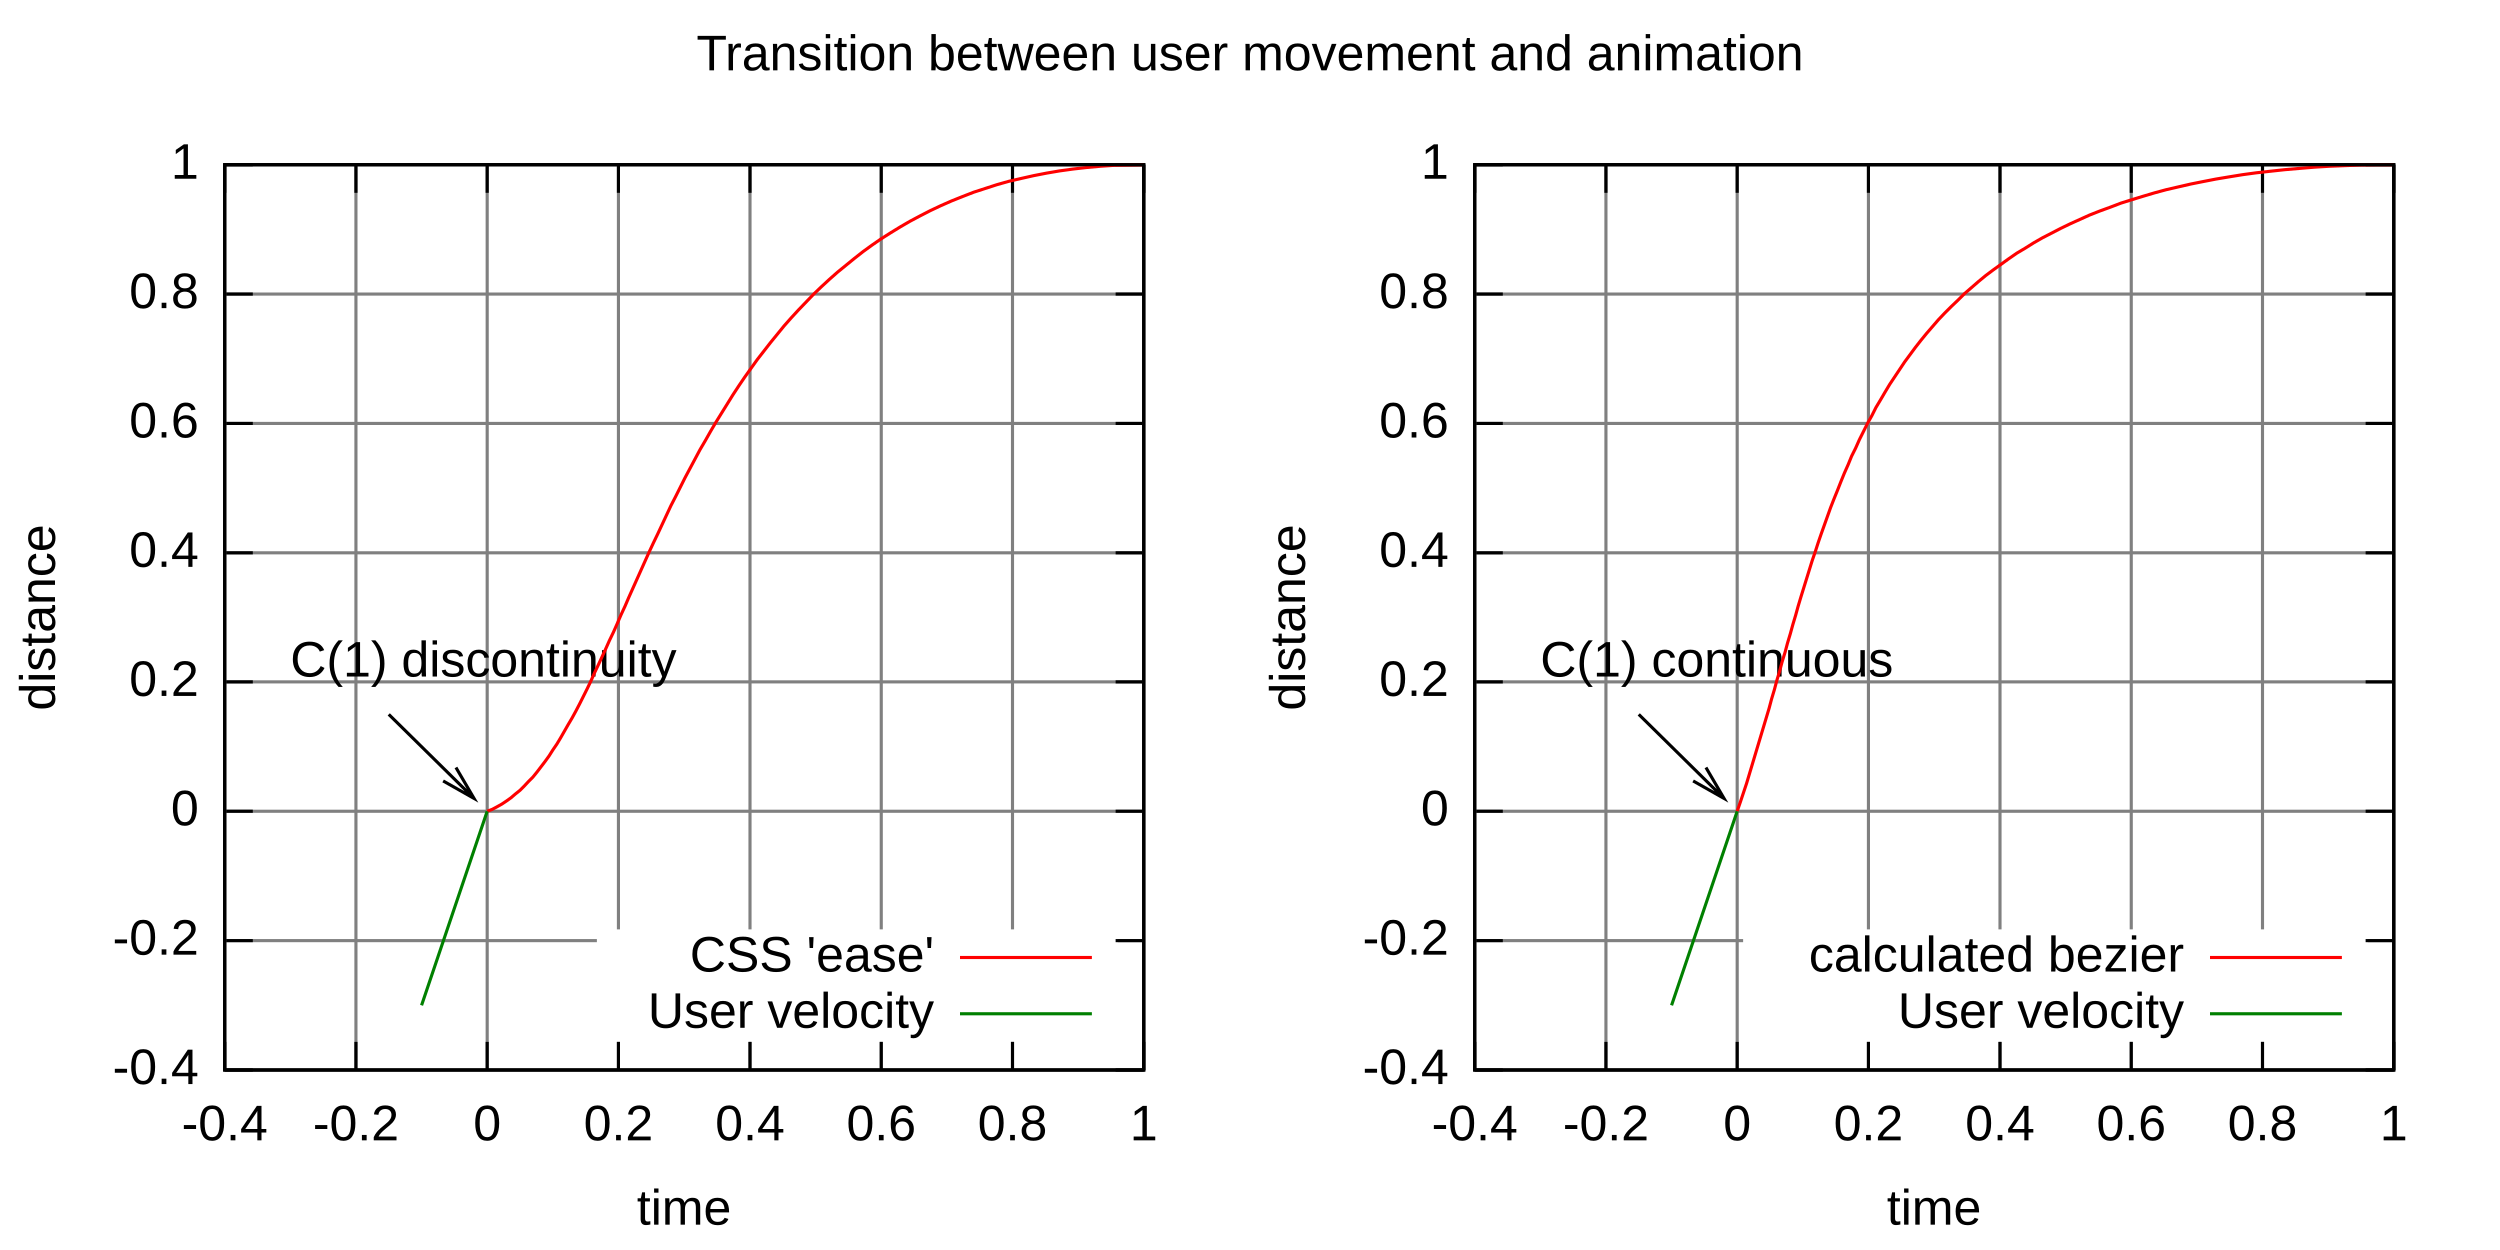
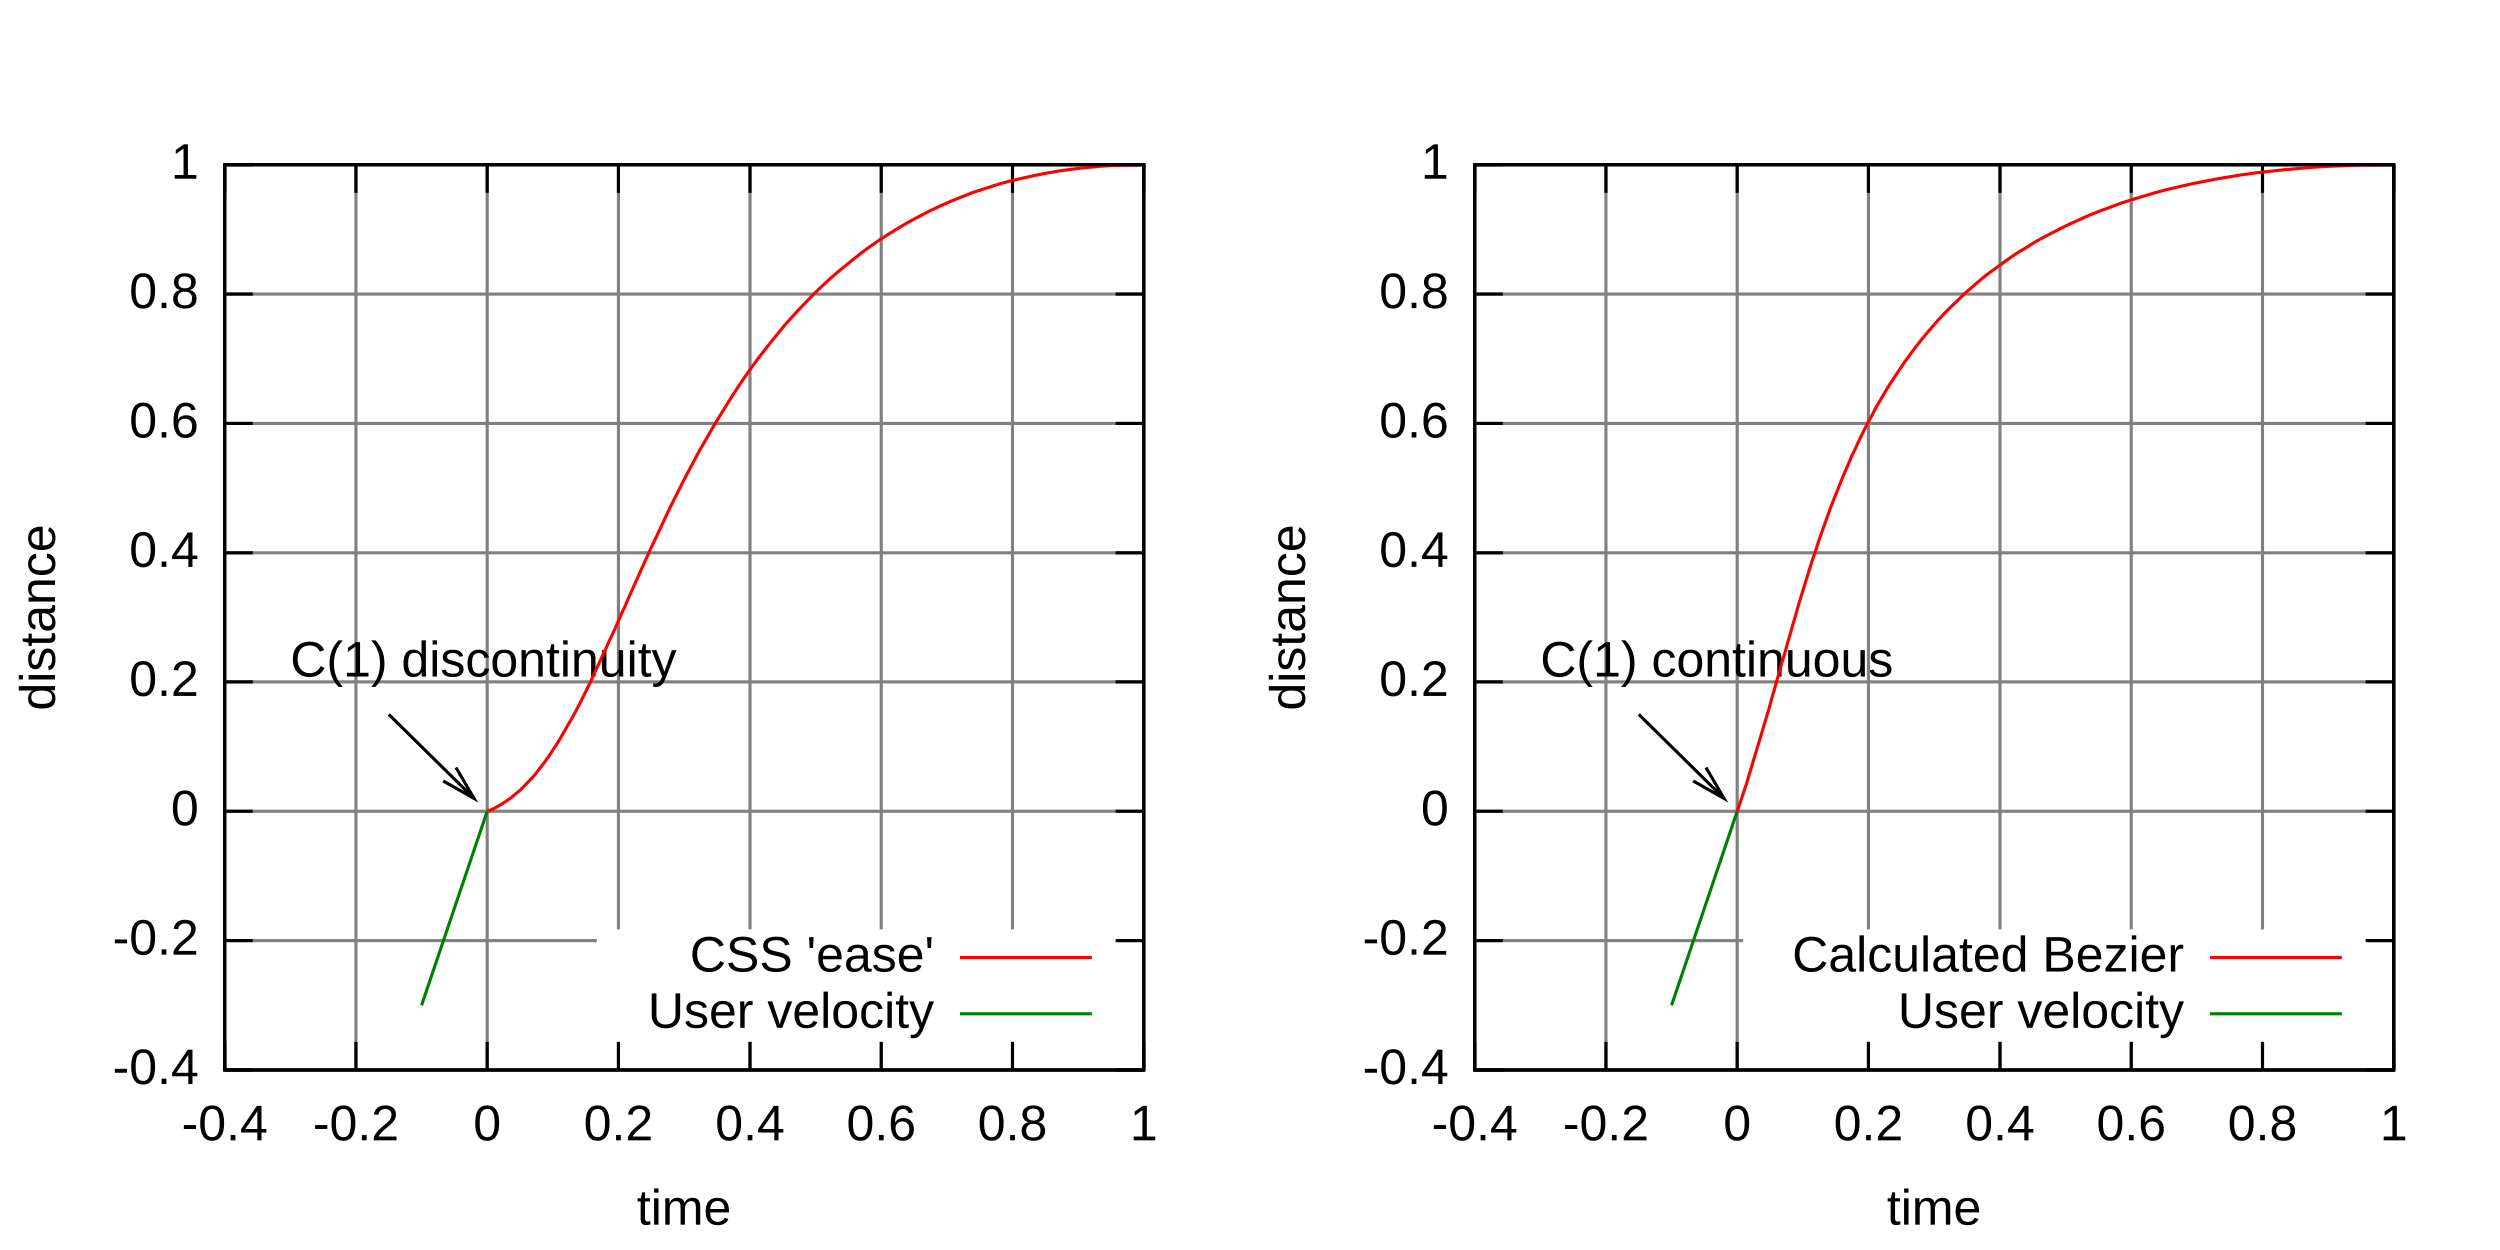
<svg xmlns="http://www.w3.org/2000/svg" xmlns:xlink="http://www.w3.org/1999/xlink" width="800" height="400" viewBox="0 0 800 400">
  <defs>
    <circle id="gpDot" r="0.5" stroke-width="0.5" />
    <path id="gpPt0" stroke-width="0.222" stroke="currentColor" d="M-1,0 h2 M0,-1 v2" />
    <path id="gpPt1" stroke-width="0.222" stroke="currentColor" d="M-1,-1 L1,1 M1,-1 L-1,1" />
    <path id="gpPt2" stroke-width="0.222" stroke="currentColor" d="M-1,0 L1,0 M0,-1 L0,1 M-1,-1 L1,1 M-1,1 L1,-1" />
    <rect id="gpPt3" stroke-width="0.222" stroke="currentColor" x="-1" y="-1" width="2" height="2" />
    <rect id="gpPt4" stroke-width="0.222" stroke="currentColor" fill="currentColor" x="-1" y="-1" width="2" height="2" />
    <circle id="gpPt5" stroke-width="0.222" stroke="currentColor" cx="0" cy="0" r="1" />
    <use xlink:href="#gpPt5" id="gpPt6" fill="currentColor" stroke="none" />
    <path id="gpPt7" stroke-width="0.222" stroke="currentColor" d="M0,-1.33 L-1.33,0.67 L1.33,0.67 z" />
    <use xlink:href="#gpPt7" id="gpPt8" fill="currentColor" stroke="none" />
    <use xlink:href="#gpPt7" id="gpPt9" stroke="currentColor" transform="rotate(180)" />
    <use xlink:href="#gpPt9" id="gpPt10" fill="currentColor" stroke="none" />
    <use xlink:href="#gpPt3" id="gpPt11" stroke="currentColor" transform="rotate(45)" />
    <use xlink:href="#gpPt11" id="gpPt12" fill="currentColor" stroke="none" />
  </defs>
  <g style="fill:none; color:white; stroke:currentColor; stroke-width:1.00; stroke-linecap:butt; stroke-linejoin:miter">
    <g transform="translate(400.0,22.5)" style="stroke:none; fill:black; font-family:Arial; font-size:12.00pt; text-anchor:middle">
-       <text>Transition between user movement and animation</text>
+       <text />
    </g>
  </g>
  <g style="fill:none; color:black; stroke:currentColor; stroke-width:1.00; stroke-linecap:butt; stroke-linejoin:miter">
</g>
  <g style="fill:none; color:gray; stroke:currentColor; stroke-width:1.00; stroke-linecap:butt; stroke-linejoin:miter">
    <path d="M71.9,342.4 L366.0,342.4 " />
  </g>
  <g style="fill:none; color:black; stroke:currentColor; stroke-width:1.00; stroke-linecap:butt; stroke-linejoin:miter">
    <path d="M71.9,342.4 L80.9,342.4 M366.0,342.4 L357.0,342.4 " />
    <g transform="translate(63.6,346.9)" style="stroke:none; fill:black; font-family:Arial; font-size:12.00pt; text-anchor:end">
      <text>-0.4</text>
    </g>
  </g>
  <g style="fill:none; color:gray; stroke:currentColor; stroke-width:1.00; stroke-linecap:butt; stroke-linejoin:miter">
    <path d="M71.9,301.0 L191.0,301.0 M357.7,301.0 L366.0,301.0 " />
  </g>
  <g style="fill:none; color:black; stroke:currentColor; stroke-width:1.00; stroke-linecap:butt; stroke-linejoin:miter">
    <path d="M71.9,301.0 L80.9,301.0 M366.0,301.0 L357.0,301.0 " />
    <g transform="translate(63.6,305.5)" style="stroke:none; fill:black; font-family:Arial; font-size:12.00pt; text-anchor:end">
      <text>-0.2</text>
    </g>
  </g>
  <g style="fill:none; color:gray; stroke:currentColor; stroke-width:1.00; stroke-linecap:butt; stroke-linejoin:miter">
    <path d="M71.9,259.6 L366.0,259.6 " />
  </g>
  <g style="fill:none; color:black; stroke:currentColor; stroke-width:1.00; stroke-linecap:butt; stroke-linejoin:miter">
    <path d="M71.9,259.6 L80.9,259.6 M366.0,259.6 L357.0,259.6 " />
    <g transform="translate(63.6,264.1)" style="stroke:none; fill:black; font-family:Arial; font-size:12.00pt; text-anchor:end">
      <text> 0</text>
    </g>
  </g>
  <g style="fill:none; color:gray; stroke:currentColor; stroke-width:1.00; stroke-linecap:butt; stroke-linejoin:miter">
    <path d="M71.9,218.2 L366.0,218.2 " />
  </g>
  <g style="fill:none; color:black; stroke:currentColor; stroke-width:1.00; stroke-linecap:butt; stroke-linejoin:miter">
    <path d="M71.9,218.2 L80.9,218.2 M366.0,218.2 L357.0,218.2 " />
    <g transform="translate(63.6,222.7)" style="stroke:none; fill:black; font-family:Arial; font-size:12.00pt; text-anchor:end">
      <text> 0.2</text>
    </g>
  </g>
  <g style="fill:none; color:gray; stroke:currentColor; stroke-width:1.00; stroke-linecap:butt; stroke-linejoin:miter">
    <path d="M71.9,176.9 L366.0,176.9 " />
  </g>
  <g style="fill:none; color:black; stroke:currentColor; stroke-width:1.00; stroke-linecap:butt; stroke-linejoin:miter">
    <path d="M71.9,176.9 L80.9,176.9 M366.0,176.9 L357.0,176.9 " />
    <g transform="translate(63.6,181.4)" style="stroke:none; fill:black; font-family:Arial; font-size:12.00pt; text-anchor:end">
      <text> 0.4</text>
    </g>
  </g>
  <g style="fill:none; color:gray; stroke:currentColor; stroke-width:1.00; stroke-linecap:butt; stroke-linejoin:miter">
    <path d="M71.9,135.5 L366.0,135.5 " />
  </g>
  <g style="fill:none; color:black; stroke:currentColor; stroke-width:1.00; stroke-linecap:butt; stroke-linejoin:miter">
    <path d="M71.9,135.5 L80.9,135.5 M366.0,135.5 L357.0,135.5 " />
    <g transform="translate(63.6,140.0)" style="stroke:none; fill:black; font-family:Arial; font-size:12.00pt; text-anchor:end">
      <text> 0.6</text>
    </g>
  </g>
  <g style="fill:none; color:gray; stroke:currentColor; stroke-width:1.00; stroke-linecap:butt; stroke-linejoin:miter">
    <path d="M71.9,94.1 L366.0,94.1 " />
  </g>
  <g style="fill:none; color:black; stroke:currentColor; stroke-width:1.00; stroke-linecap:butt; stroke-linejoin:miter">
    <path d="M71.9,94.1 L80.9,94.1 M366.0,94.1 L357.0,94.1 " />
    <g transform="translate(63.6,98.6)" style="stroke:none; fill:black; font-family:Arial; font-size:12.00pt; text-anchor:end">
      <text> 0.8</text>
    </g>
  </g>
  <g style="fill:none; color:gray; stroke:currentColor; stroke-width:1.00; stroke-linecap:butt; stroke-linejoin:miter">
    <path d="M71.9,52.7 L366.0,52.7 " />
  </g>
  <g style="fill:none; color:black; stroke:currentColor; stroke-width:1.00; stroke-linecap:butt; stroke-linejoin:miter">
    <path d="M71.9,52.7 L80.9,52.7 M366.0,52.7 L357.0,52.7 " />
    <g transform="translate(63.6,57.2)" style="stroke:none; fill:black; font-family:Arial; font-size:12.00pt; text-anchor:end">
      <text> 1</text>
    </g>
  </g>
  <g style="fill:none; color:gray; stroke:currentColor; stroke-width:1.00; stroke-linecap:butt; stroke-linejoin:miter">
    <path d="M71.9,342.4 L71.9,52.7 " />
  </g>
  <g style="fill:none; color:black; stroke:currentColor; stroke-width:1.00; stroke-linecap:butt; stroke-linejoin:miter">
    <path d="M71.9,342.4 L71.9,333.4 M71.9,52.7 L71.9,61.7 " />
    <g transform="translate(71.9,364.9)" style="stroke:none; fill:black; font-family:Arial; font-size:12.00pt; text-anchor:middle">
      <text>-0.4</text>
    </g>
  </g>
  <g style="fill:none; color:gray; stroke:currentColor; stroke-width:1.00; stroke-linecap:butt; stroke-linejoin:miter">
    <path d="M113.9,342.4 L113.9,52.7 " />
  </g>
  <g style="fill:none; color:black; stroke:currentColor; stroke-width:1.00; stroke-linecap:butt; stroke-linejoin:miter">
    <path d="M113.9,342.4 L113.9,333.4 M113.9,52.7 L113.9,61.7 " />
    <g transform="translate(113.9,364.9)" style="stroke:none; fill:black; font-family:Arial; font-size:12.00pt; text-anchor:middle">
      <text>-0.2</text>
    </g>
  </g>
  <g style="fill:none; color:gray; stroke:currentColor; stroke-width:1.00; stroke-linecap:butt; stroke-linejoin:miter">
    <path d="M155.9,342.4 L155.9,52.7 " />
  </g>
  <g style="fill:none; color:black; stroke:currentColor; stroke-width:1.00; stroke-linecap:butt; stroke-linejoin:miter">
    <path d="M155.9,342.4 L155.9,333.4 M155.9,52.7 L155.9,61.7 " />
    <g transform="translate(155.9,364.9)" style="stroke:none; fill:black; font-family:Arial; font-size:12.00pt; text-anchor:middle">
      <text> 0</text>
    </g>
  </g>
  <g style="fill:none; color:gray; stroke:currentColor; stroke-width:1.00; stroke-linecap:butt; stroke-linejoin:miter">
    <path d="M197.9,342.4 L197.9,333.4 M197.9,297.4 L197.9,52.7 " />
  </g>
  <g style="fill:none; color:black; stroke:currentColor; stroke-width:1.00; stroke-linecap:butt; stroke-linejoin:miter">
    <path d="M197.9,342.4 L197.9,333.4 M197.9,52.7 L197.9,61.7 " />
    <g transform="translate(197.9,364.9)" style="stroke:none; fill:black; font-family:Arial; font-size:12.00pt; text-anchor:middle">
      <text> 0.2</text>
    </g>
  </g>
  <g style="fill:none; color:gray; stroke:currentColor; stroke-width:1.00; stroke-linecap:butt; stroke-linejoin:miter">
    <path d="M240.0,342.4 L240.0,333.4 M240.0,297.4 L240.0,52.7 " />
  </g>
  <g style="fill:none; color:black; stroke:currentColor; stroke-width:1.00; stroke-linecap:butt; stroke-linejoin:miter">
    <path d="M240.0,342.4 L240.0,333.4 M240.0,52.7 L240.0,61.7 " />
    <g transform="translate(240.0,364.9)" style="stroke:none; fill:black; font-family:Arial; font-size:12.00pt; text-anchor:middle">
      <text> 0.4</text>
    </g>
  </g>
  <g style="fill:none; color:gray; stroke:currentColor; stroke-width:1.00; stroke-linecap:butt; stroke-linejoin:miter">
    <path d="M282.0,342.4 L282.0,333.4 M282.0,297.4 L282.0,52.7 " />
  </g>
  <g style="fill:none; color:black; stroke:currentColor; stroke-width:1.00; stroke-linecap:butt; stroke-linejoin:miter">
    <path d="M282.0,342.4 L282.0,333.4 M282.0,52.7 L282.0,61.7 " />
    <g transform="translate(282.0,364.9)" style="stroke:none; fill:black; font-family:Arial; font-size:12.00pt; text-anchor:middle">
      <text> 0.6</text>
    </g>
  </g>
  <g style="fill:none; color:gray; stroke:currentColor; stroke-width:1.00; stroke-linecap:butt; stroke-linejoin:miter">
    <path d="M324.0,342.4 L324.0,333.4 M324.0,297.4 L324.0,52.7 " />
  </g>
  <g style="fill:none; color:black; stroke:currentColor; stroke-width:1.00; stroke-linecap:butt; stroke-linejoin:miter">
    <path d="M324.0,342.4 L324.0,333.4 M324.0,52.7 L324.0,61.7 " />
    <g transform="translate(324.0,364.9)" style="stroke:none; fill:black; font-family:Arial; font-size:12.00pt; text-anchor:middle">
      <text> 0.8</text>
    </g>
  </g>
  <g style="fill:none; color:gray; stroke:currentColor; stroke-width:1.00; stroke-linecap:butt; stroke-linejoin:miter">
    <path d="M366.0,342.4 L366.0,52.7 " />
  </g>
  <g style="fill:none; color:black; stroke:currentColor; stroke-width:1.00; stroke-linecap:butt; stroke-linejoin:miter">
    <path d="M366.0,342.4 L366.0,333.4 M366.0,52.7 L366.0,61.7 " />
    <g transform="translate(366.0,364.9)" style="stroke:none; fill:black; font-family:Arial; font-size:12.00pt; text-anchor:middle">
      <text> 1</text>
    </g>
    <path d="M71.9,52.7 L71.9,342.4 L366.0,342.4 L366.0,52.7 L71.9,52.7 Z " />
    <g transform="translate(17.6,197.6) rotate(270)" style="stroke:none; fill:black; font-family:Arial; font-size:12.00pt; text-anchor:middle">
      <text>distance</text>
    </g>
    <g transform="translate(388.4,197.6) rotate(270)" style="stroke:none; fill:black; font-family:Arial; font-size:12.00pt; text-anchor:middle">
      <text />
    </g>
    <g transform="translate(218.9,391.9)" style="stroke:none; fill:black; font-family:Arial; font-size:12.00pt; text-anchor:middle">
      <text>time</text>
    </g>
    <g transform="translate(218.9,66.2)" style="stroke:none; fill:black; font-family:Arial; font-size:12.00pt; text-anchor:middle">
      <text />
    </g>
    <g transform="translate(218.9,66.3)" style="stroke:none; fill:black; font-family:Arial; font-size:12.00pt; text-anchor:middle">
      <text />
    </g>
    <g transform="translate(22.1,395.5)" style="stroke:none; fill:black; font-family:Arial; font-size:12.00pt; text-anchor:start">
      <text />
    </g>
    <g transform="translate(92.9,216.5)" style="stroke:none; fill:black; font-family:Arial; font-size:12.00pt; text-anchor:start">
      <text>C(1) discontinuity</text>
    </g>
    <path d="M141.8,249.9 L151.7,255.5 L145.9,245.6 M124.4,228.6 L151.7,255.5 " />
  </g>
  <a xlink:title="Plot #1">
    <g style="fill:none; color:red; stroke:currentColor; stroke-width:1.00; stroke-linecap:butt; stroke-linejoin:miter">
      <g transform="translate(298.9,310.9)" style="stroke:none; fill:black; font-family:Arial; font-size:12.00pt; text-anchor:end">
        <text>CSS 'ease'</text>
      </g>
      <path d="M307.2,306.4 L349.4,306.4 M155.9,259.6 L157.5,259.0 L159.0,258.2 L160.6,257.3 L162.1,256.3 L163.5,255.3    L164.9,254.1 L166.4,252.9 L167.7,251.6 L169.1,250.1 L170.5,248.7 L171.8,247.1 L173.1,245.4 L174.4,243.7    L175.7,241.9 L176.9,240.0 L178.2,238.1 L179.4,236.1 L180.6,234.0 L181.8,231.9 L183.1,229.7 L184.3,227.5    L185.5,225.2 L186.7,222.8 L187.9,220.4 L189.1,217.9 L190.2,215.4 L191.4,212.9 L192.6,210.3 L193.8,207.7    L195.0,205.0 L196.3,202.3 L197.5,199.6 L198.7,196.8 L200.0,194.0 L201.2,191.2 L202.5,188.3 L203.8,185.4    L205.1,182.5 L206.4,179.6 L207.7,176.7 L209.1,173.7 L210.5,170.8 L211.9,167.8 L213.3,164.8 L214.7,161.8    L216.2,158.9 L217.7,155.9 L219.2,152.9 L220.8,149.9 L222.4,146.9 L224.0,143.9 L225.7,141.0 L227.4,138.0    L229.1,135.1 L230.9,132.2 L232.7,129.3 L234.5,126.4 L236.4,123.5 L238.3,120.7 L240.3,117.9 L242.3,115.1    L244.4,112.4 L246.5,109.7 L248.7,107.0 L250.9,104.3 L253.2,101.7 L255.5,99.2 L257.9,96.7 L260.3,94.2    L262.8,91.8 L265.4,89.4 L268.0,87.1 L270.7,84.9 L273.4,82.7 L276.2,80.5 L279.1,78.4 L282.0,76.4    L285.0,74.5 L288.1,72.6 L291.2,70.8 L294.4,69.1 L297.7,67.4 L301.1,65.8 L304.5,64.3 L308.0,62.9    L311.6,61.5 L315.3,60.3 L319.0,59.1 L322.9,58.0 L326.8,57.1 L330.8,56.2 L334.9,55.4 L339.0,54.7    L343.3,54.1 L347.7,53.6 L352.1,53.2 L356.6,52.9 L361.3,52.8 L366.0,52.7 " />
    </g>
  </a>
  <a xlink:title="Plot #2">
    <g style="fill:none; color:green; stroke:currentColor; stroke-width:1.00; stroke-linecap:butt; stroke-linejoin:miter">
      <g transform="translate(298.9,328.9)" style="stroke:none; fill:black; font-family:Arial; font-size:12.00pt; text-anchor:end">
        <text>User velocity</text>
      </g>
      <path d="M307.2,324.4 L349.4,324.4 M134.9,321.7 L155.9,259.6 " />
    </g>
  </a>
  <g style="fill:none; color:black; stroke:currentColor; stroke-width:1.00; stroke-linecap:butt; stroke-linejoin:miter">
    <path d="M71.9,52.7 L71.9,342.4 L366.0,342.4 L366.0,52.7 L71.9,52.7 Z " />
  </g>
  <g style="fill:none; color:gray; stroke:currentColor; stroke-width:1.00; stroke-linecap:butt; stroke-linejoin:miter">
    <path d="M471.9,342.4 L766.0,342.4 " />
  </g>
  <g style="fill:none; color:black; stroke:currentColor; stroke-width:1.00; stroke-linecap:butt; stroke-linejoin:miter">
    <path d="M471.9,342.4 L480.9,342.4 M766.0,342.4 L757.0,342.4 " />
    <g transform="translate(463.6,346.9)" style="stroke:none; fill:black; font-family:Arial; font-size:12.00pt; text-anchor:end">
      <text>-0.4</text>
    </g>
  </g>
  <g style="fill:none; color:gray; stroke:currentColor; stroke-width:1.00; stroke-linecap:butt; stroke-linejoin:miter">
    <path d="M471.9,301.0 L557.8,301.0 M757.7,301.0 L766.0,301.0 " />
  </g>
  <g style="fill:none; color:black; stroke:currentColor; stroke-width:1.00; stroke-linecap:butt; stroke-linejoin:miter">
    <path d="M471.9,301.0 L480.9,301.0 M766.0,301.0 L757.0,301.0 " />
    <g transform="translate(463.6,305.5)" style="stroke:none; fill:black; font-family:Arial; font-size:12.00pt; text-anchor:end">
      <text>-0.2</text>
    </g>
  </g>
  <g style="fill:none; color:gray; stroke:currentColor; stroke-width:1.00; stroke-linecap:butt; stroke-linejoin:miter">
    <path d="M471.9,259.6 L766.0,259.6 " />
  </g>
  <g style="fill:none; color:black; stroke:currentColor; stroke-width:1.00; stroke-linecap:butt; stroke-linejoin:miter">
    <path d="M471.9,259.6 L480.9,259.6 M766.0,259.6 L757.0,259.6 " />
    <g transform="translate(463.6,264.1)" style="stroke:none; fill:black; font-family:Arial; font-size:12.00pt; text-anchor:end">
      <text> 0</text>
    </g>
  </g>
  <g style="fill:none; color:gray; stroke:currentColor; stroke-width:1.00; stroke-linecap:butt; stroke-linejoin:miter">
    <path d="M471.9,218.2 L766.0,218.2 " />
  </g>
  <g style="fill:none; color:black; stroke:currentColor; stroke-width:1.00; stroke-linecap:butt; stroke-linejoin:miter">
    <path d="M471.9,218.2 L480.9,218.2 M766.0,218.2 L757.0,218.2 " />
    <g transform="translate(463.6,222.7)" style="stroke:none; fill:black; font-family:Arial; font-size:12.00pt; text-anchor:end">
      <text> 0.2</text>
    </g>
  </g>
  <g style="fill:none; color:gray; stroke:currentColor; stroke-width:1.00; stroke-linecap:butt; stroke-linejoin:miter">
    <path d="M471.9,176.9 L766.0,176.9 " />
  </g>
  <g style="fill:none; color:black; stroke:currentColor; stroke-width:1.00; stroke-linecap:butt; stroke-linejoin:miter">
    <path d="M471.9,176.9 L480.9,176.9 M766.0,176.9 L757.0,176.9 " />
    <g transform="translate(463.6,181.4)" style="stroke:none; fill:black; font-family:Arial; font-size:12.00pt; text-anchor:end">
      <text> 0.4</text>
    </g>
  </g>
  <g style="fill:none; color:gray; stroke:currentColor; stroke-width:1.00; stroke-linecap:butt; stroke-linejoin:miter">
    <path d="M471.9,135.5 L766.0,135.5 " />
  </g>
  <g style="fill:none; color:black; stroke:currentColor; stroke-width:1.00; stroke-linecap:butt; stroke-linejoin:miter">
    <path d="M471.9,135.5 L480.9,135.5 M766.0,135.5 L757.0,135.5 " />
    <g transform="translate(463.6,140.0)" style="stroke:none; fill:black; font-family:Arial; font-size:12.00pt; text-anchor:end">
      <text> 0.6</text>
    </g>
  </g>
  <g style="fill:none; color:gray; stroke:currentColor; stroke-width:1.00; stroke-linecap:butt; stroke-linejoin:miter">
    <path d="M471.9,94.1 L766.0,94.1 " />
  </g>
  <g style="fill:none; color:black; stroke:currentColor; stroke-width:1.00; stroke-linecap:butt; stroke-linejoin:miter">
    <path d="M471.9,94.1 L480.9,94.1 M766.0,94.1 L757.0,94.1 " />
    <g transform="translate(463.6,98.6)" style="stroke:none; fill:black; font-family:Arial; font-size:12.00pt; text-anchor:end">
      <text> 0.8</text>
    </g>
  </g>
  <g style="fill:none; color:gray; stroke:currentColor; stroke-width:1.00; stroke-linecap:butt; stroke-linejoin:miter">
    <path d="M471.9,52.7 L766.0,52.7 " />
  </g>
  <g style="fill:none; color:black; stroke:currentColor; stroke-width:1.00; stroke-linecap:butt; stroke-linejoin:miter">
    <path d="M471.9,52.7 L480.9,52.7 M766.0,52.7 L757.0,52.7 " />
    <g transform="translate(463.6,57.2)" style="stroke:none; fill:black; font-family:Arial; font-size:12.00pt; text-anchor:end">
      <text> 1</text>
    </g>
  </g>
  <g style="fill:none; color:gray; stroke:currentColor; stroke-width:1.00; stroke-linecap:butt; stroke-linejoin:miter">
    <path d="M471.9,342.4 L471.9,52.7 " />
  </g>
  <g style="fill:none; color:black; stroke:currentColor; stroke-width:1.00; stroke-linecap:butt; stroke-linejoin:miter">
    <path d="M471.9,342.4 L471.9,333.4 M471.9,52.7 L471.9,61.7 " />
    <g transform="translate(471.9,364.9)" style="stroke:none; fill:black; font-family:Arial; font-size:12.00pt; text-anchor:middle">
      <text>-0.4</text>
    </g>
  </g>
  <g style="fill:none; color:gray; stroke:currentColor; stroke-width:1.00; stroke-linecap:butt; stroke-linejoin:miter">
    <path d="M513.9,342.4 L513.9,52.7 " />
  </g>
  <g style="fill:none; color:black; stroke:currentColor; stroke-width:1.00; stroke-linecap:butt; stroke-linejoin:miter">
    <path d="M513.9,342.4 L513.9,333.4 M513.9,52.7 L513.9,61.7 " />
    <g transform="translate(513.9,364.9)" style="stroke:none; fill:black; font-family:Arial; font-size:12.00pt; text-anchor:middle">
      <text>-0.2</text>
    </g>
  </g>
  <g style="fill:none; color:gray; stroke:currentColor; stroke-width:1.00; stroke-linecap:butt; stroke-linejoin:miter">
    <path d="M555.9,342.4 L555.9,52.7 " />
  </g>
  <g style="fill:none; color:black; stroke:currentColor; stroke-width:1.00; stroke-linecap:butt; stroke-linejoin:miter">
    <path d="M555.9,342.4 L555.9,333.4 M555.9,52.7 L555.9,61.7 " />
    <g transform="translate(555.9,364.9)" style="stroke:none; fill:black; font-family:Arial; font-size:12.00pt; text-anchor:middle">
      <text> 0</text>
    </g>
  </g>
  <g style="fill:none; color:gray; stroke:currentColor; stroke-width:1.00; stroke-linecap:butt; stroke-linejoin:miter">
    <path d="M597.9,342.4 L597.9,333.4 M597.9,297.4 L597.9,52.7 " />
  </g>
  <g style="fill:none; color:black; stroke:currentColor; stroke-width:1.00; stroke-linecap:butt; stroke-linejoin:miter">
    <path d="M597.9,342.4 L597.9,333.4 M597.9,52.7 L597.9,61.7 " />
    <g transform="translate(597.9,364.9)" style="stroke:none; fill:black; font-family:Arial; font-size:12.00pt; text-anchor:middle">
      <text> 0.2</text>
    </g>
  </g>
  <g style="fill:none; color:gray; stroke:currentColor; stroke-width:1.00; stroke-linecap:butt; stroke-linejoin:miter">
    <path d="M640.0,342.4 L640.0,333.4 M640.0,297.4 L640.0,52.7 " />
  </g>
  <g style="fill:none; color:black; stroke:currentColor; stroke-width:1.00; stroke-linecap:butt; stroke-linejoin:miter">
    <path d="M640.0,342.4 L640.0,333.4 M640.0,52.7 L640.0,61.7 " />
    <g transform="translate(640.0,364.9)" style="stroke:none; fill:black; font-family:Arial; font-size:12.00pt; text-anchor:middle">
      <text> 0.4</text>
    </g>
  </g>
  <g style="fill:none; color:gray; stroke:currentColor; stroke-width:1.00; stroke-linecap:butt; stroke-linejoin:miter">
    <path d="M682.0,342.4 L682.0,333.4 M682.0,297.4 L682.0,52.7 " />
  </g>
  <g style="fill:none; color:black; stroke:currentColor; stroke-width:1.00; stroke-linecap:butt; stroke-linejoin:miter">
    <path d="M682.0,342.4 L682.0,333.4 M682.0,52.7 L682.0,61.7 " />
    <g transform="translate(682.0,364.9)" style="stroke:none; fill:black; font-family:Arial; font-size:12.00pt; text-anchor:middle">
      <text> 0.6</text>
    </g>
  </g>
  <g style="fill:none; color:gray; stroke:currentColor; stroke-width:1.00; stroke-linecap:butt; stroke-linejoin:miter">
    <path d="M724.0,342.4 L724.0,333.4 M724.0,297.4 L724.0,52.7 " />
  </g>
  <g style="fill:none; color:black; stroke:currentColor; stroke-width:1.00; stroke-linecap:butt; stroke-linejoin:miter">
    <path d="M724.0,342.4 L724.0,333.4 M724.0,52.7 L724.0,61.7 " />
    <g transform="translate(724.0,364.9)" style="stroke:none; fill:black; font-family:Arial; font-size:12.00pt; text-anchor:middle">
      <text> 0.8</text>
    </g>
  </g>
  <g style="fill:none; color:gray; stroke:currentColor; stroke-width:1.00; stroke-linecap:butt; stroke-linejoin:miter">
    <path d="M766.0,342.4 L766.0,52.7 " />
  </g>
  <g style="fill:none; color:black; stroke:currentColor; stroke-width:1.00; stroke-linecap:butt; stroke-linejoin:miter">
    <path d="M766.0,342.4 L766.0,333.4 M766.0,52.7 L766.0,61.7 " />
    <g transform="translate(766.0,364.9)" style="stroke:none; fill:black; font-family:Arial; font-size:12.00pt; text-anchor:middle">
      <text> 1</text>
    </g>
    <path d="M471.9,52.7 L471.9,342.4 L766.0,342.4 L766.0,52.7 L471.9,52.7 Z " />
    <g transform="translate(417.6,197.6) rotate(270)" style="stroke:none; fill:black; font-family:Arial; font-size:12.00pt; text-anchor:middle">
      <text>distance</text>
    </g>
    <g transform="translate(788.4,197.6) rotate(270)" style="stroke:none; fill:black; font-family:Arial; font-size:12.00pt; text-anchor:middle">
      <text />
    </g>
    <g transform="translate(618.9,391.9)" style="stroke:none; fill:black; font-family:Arial; font-size:12.00pt; text-anchor:middle">
      <text>time</text>
    </g>
    <g transform="translate(618.9,66.2)" style="stroke:none; fill:black; font-family:Arial; font-size:12.00pt; text-anchor:middle">
      <text />
    </g>
    <g transform="translate(618.9,66.3)" style="stroke:none; fill:black; font-family:Arial; font-size:12.00pt; text-anchor:middle">
      <text />
    </g>
    <g transform="translate(422.1,395.5)" style="stroke:none; fill:black; font-family:Arial; font-size:12.00pt; text-anchor:start">
      <text />
    </g>
    <g transform="translate(492.9,216.5)" style="stroke:none; fill:black; font-family:Arial; font-size:12.00pt; text-anchor:start">
      <text>C(1) continuous</text>
    </g>
    <path d="M541.8,249.9 L551.7,255.5 L545.9,245.6 M524.4,228.6 L551.7,255.5 " />
  </g>
  <a xlink:title="Plot #1">
    <g style="fill:none; color:red; stroke:currentColor; stroke-width:1.00; stroke-linecap:butt; stroke-linejoin:miter">
      <g transform="translate(698.9,310.9)" style="stroke:none; fill:black; font-family:Arial; font-size:12.00pt; text-anchor:end">
-         <text>calculated bezier</text>
+         <text>Calculated Bezier</text>
      </g>
      <path d="M707.2,306.4 L749.4,306.4 M555.9,259.6 L556.9,256.7 L557.9,253.7 L558.9,250.7 L559.8,247.7 L560.7,244.7    L561.6,241.7 L562.5,238.7 L563.4,235.7 L564.3,232.7 L565.2,229.7 L566.1,226.7 L566.9,223.7 L567.8,220.7    L568.6,217.7 L569.5,214.7 L570.3,211.7 L571.2,208.8 L572.0,205.8 L572.9,202.8 L573.7,199.9 L574.6,196.9    L575.4,194.0 L576.3,191.0 L577.2,188.1 L578.1,185.2 L579.0,182.3 L579.9,179.4 L580.9,176.5 L581.8,173.7    L582.8,170.8 L583.8,168.0 L584.8,165.2 L585.8,162.4 L586.9,159.6 L588.0,156.9 L589.1,154.1 L590.2,151.4    L591.4,148.7 L592.5,146.0 L593.8,143.4 L595.0,140.7 L596.3,138.1 L597.6,135.5 L599.0,133.0 L600.3,130.4    L601.8,127.9 L603.2,125.5 L604.7,123.0 L606.3,120.6 L607.9,118.2 L609.5,115.8 L611.2,113.5 L612.9,111.2    L614.7,108.9 L616.5,106.7 L618.4,104.5 L620.3,102.3 L622.3,100.2 L624.4,98.1 L626.5,96.1 L628.6,94.0    L630.8,92.1 L633.1,90.1 L635.4,88.2 L637.8,86.4 L640.3,84.6 L642.8,82.8 L645.4,81.0 L648.1,79.4    L650.8,77.7 L653.6,76.1 L656.5,74.6 L659.4,73.1 L662.5,71.6 L665.6,70.2 L668.7,68.8 L672.0,67.5    L675.3,66.3 L678.7,65.0 L682.2,63.9 L685.8,62.8 L689.5,61.7 L693.2,60.7 L697.1,59.8 L701.0,58.9    L705.0,58.1 L709.1,57.3 L713.3,56.6 L717.6,55.9 L722.0,55.3 L726.5,54.8 L731.1,54.3 L735.7,53.9    L740.5,53.5 L745.4,53.2 L750.4,53.0 L755.5,52.8 L760.7,52.7 L766.0,52.7 " />
    </g>
  </a>
  <a xlink:title="Plot #2">
    <g style="fill:none; color:green; stroke:currentColor; stroke-width:1.00; stroke-linecap:butt; stroke-linejoin:miter">
      <g transform="translate(698.9,328.9)" style="stroke:none; fill:black; font-family:Arial; font-size:12.00pt; text-anchor:end">
        <text>User velocity</text>
      </g>
      <path d="M707.2,324.4 L749.4,324.4 M534.9,321.7 L555.9,259.6 " />
    </g>
  </a>
  <g style="fill:none; color:black; stroke:currentColor; stroke-width:1.00; stroke-linecap:butt; stroke-linejoin:miter">
    <path d="M471.9,52.7 L471.9,342.4 L766.0,342.4 L766.0,52.7 L471.9,52.7 Z " />
  </g>
</svg>
